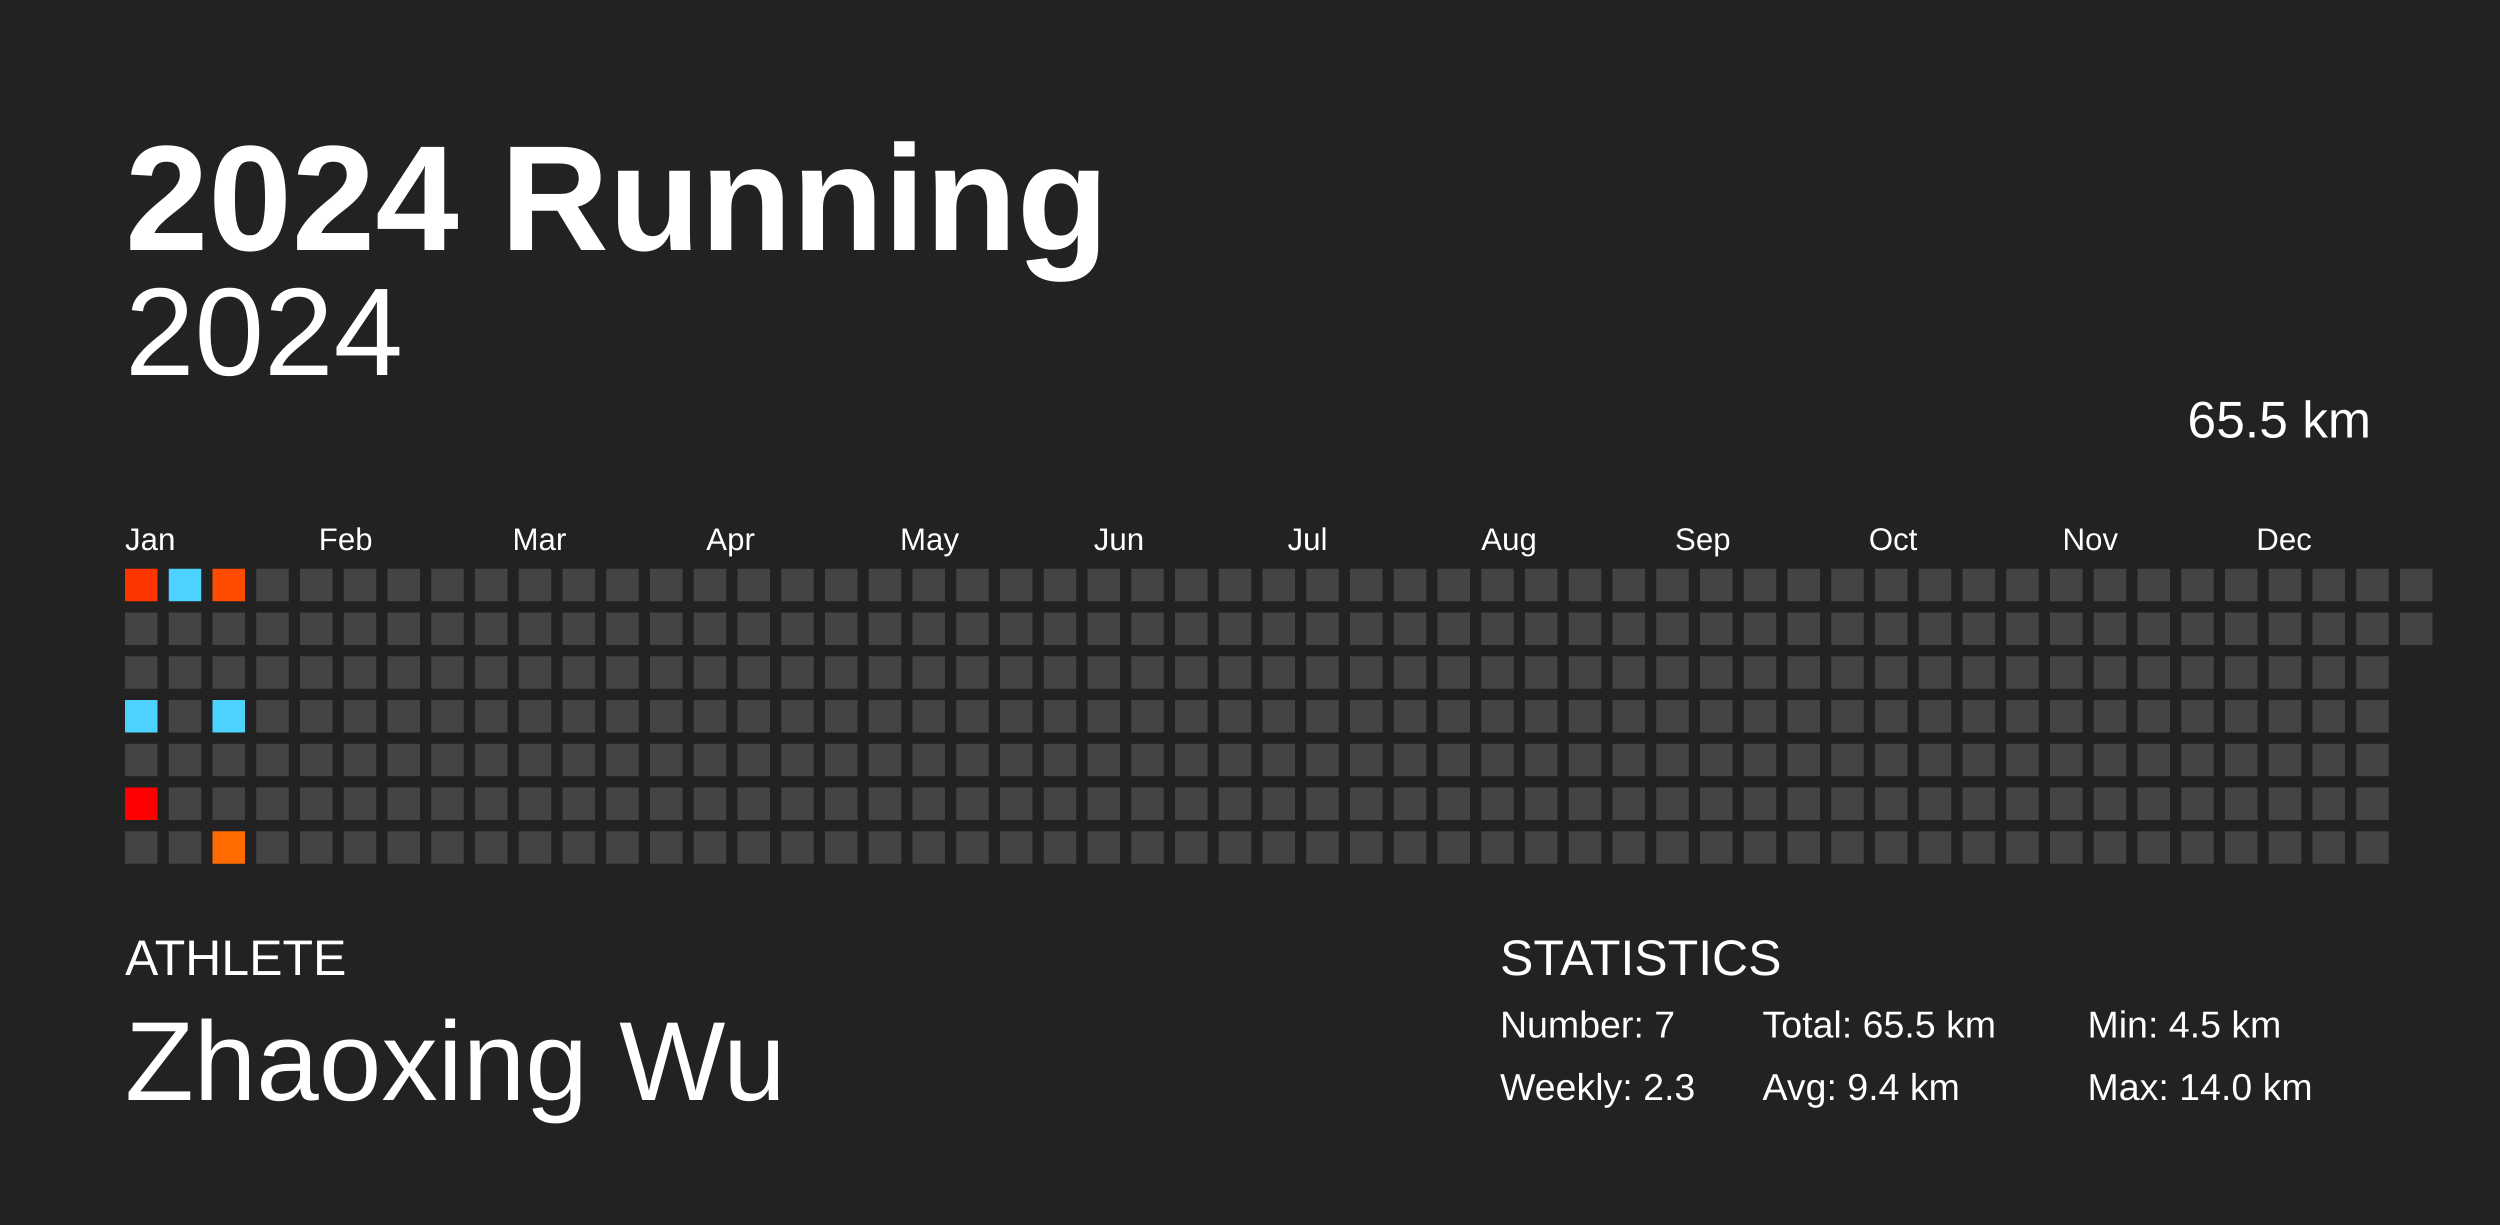
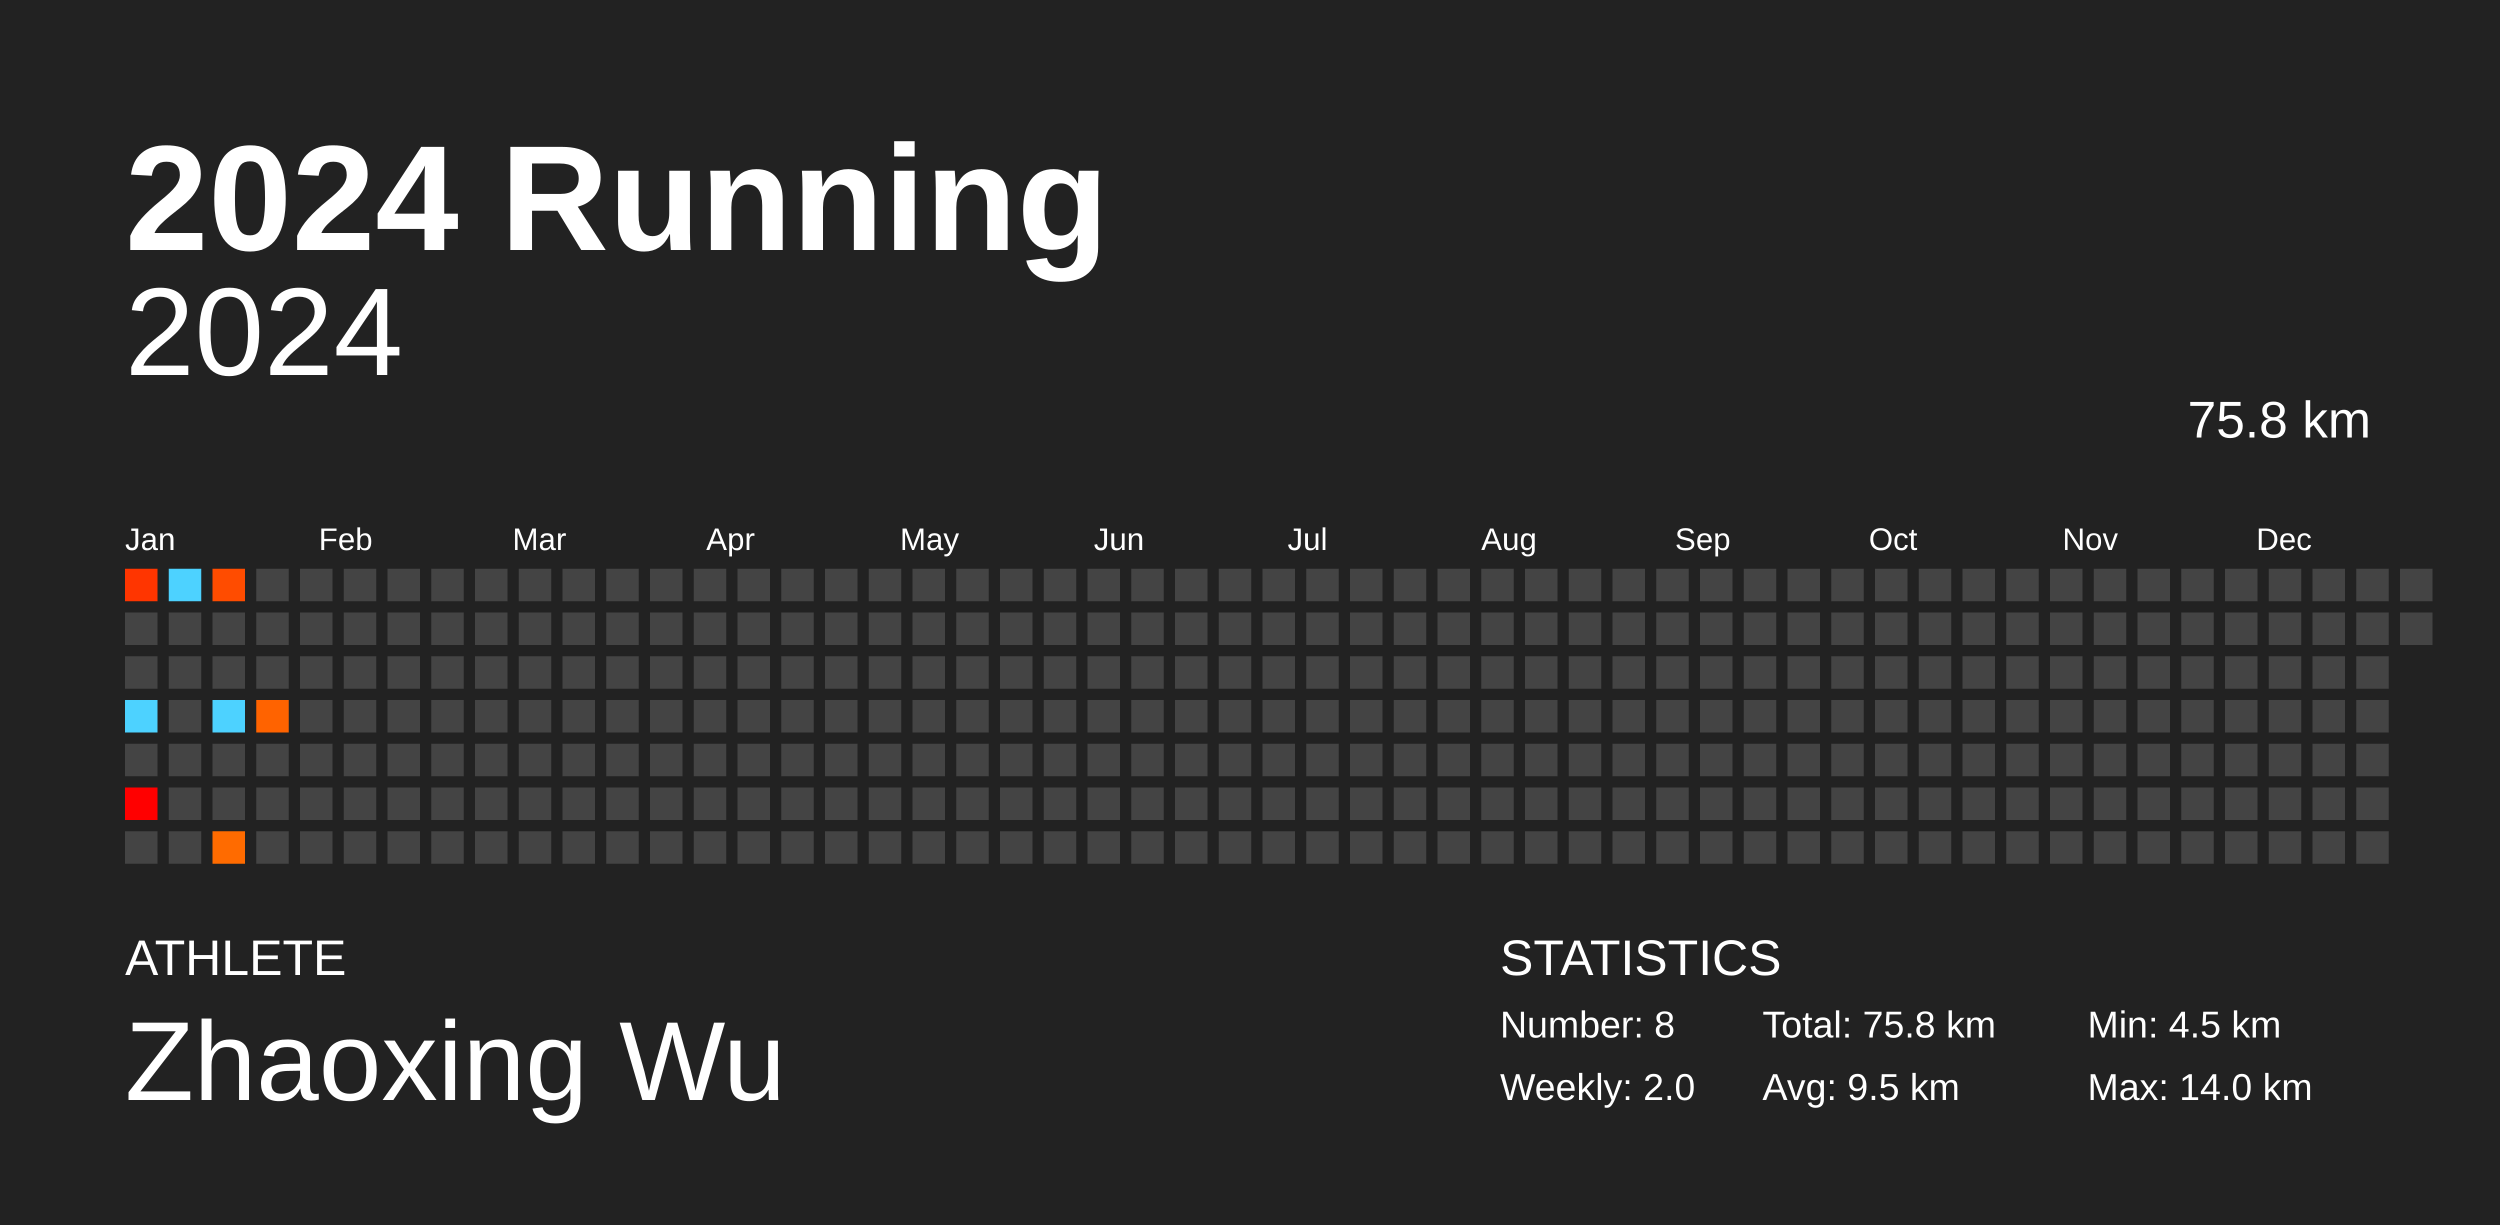
<svg xmlns="http://www.w3.org/2000/svg" baseProfile="full" height="98mm" version="1.1" viewBox="0,0,200,98" width="200mm">
  <defs />
  <rect fill="#222222" height="98" width="200" x="0" y="0" />
  <text fill="#FFFFFF" style="font-size:12px; font-family:Arial; font-weight:bold;" x="10" y="20">2024 Running</text>
  <text fill="#FFFFFF" style="font-size:4px; font-family:Arial" x="10" y="78">ATHLETE</text>
  <text fill="#FFFFFF" style="font-size:9px; font-family:Arial" x="10" y="88">Zhaoxing Wu</text>
  <text fill="#FFFFFF" style="font-size:4px; font-family:Arial" x="120" y="78">STATISTICS</text>
-   <text fill="#FFFFFF" style="font-size:3px; font-family:Arial" x="120" y="83">Number: 7</text>
-   <text fill="#FFFFFF" style="font-size:3px; font-family:Arial" x="120" y="88">Weekly: 2.3</text>
-   <text fill="#FFFFFF" style="font-size:3px; font-family:Arial" x="141" y="83">Total: 65.5 km</text>
-   <text fill="#FFFFFF" style="font-size:3px; font-family:Arial" x="141" y="88">Avg: 9.4 km</text>
+   <text fill="#FFFFFF" style="font-size:3px; font-family:Arial" x="120" y="83">Number: 8</text>
+   <text fill="#FFFFFF" style="font-size:3px; font-family:Arial" x="120" y="88">Weekly: 2.0</text>
+   <text fill="#FFFFFF" style="font-size:3px; font-family:Arial" x="141" y="83">Total: 75.8 km</text>
+   <text fill="#FFFFFF" style="font-size:3px; font-family:Arial" x="141" y="88">Avg: 9.5 km</text>
  <text fill="#FFFFFF" style="font-size:3px; font-family:Arial" x="167" y="83">Min: 4.5 km</text>
  <text fill="#FFFFFF" style="font-size:3px; font-family:Arial" x="167" y="88">Max: 14.0 km</text>
  <text alignment-baseline="hanging" fill="#FFFFFF" style="font-size:10.0px; font-family:Arial;" x="10" y="30">2024</text>
-   <text alignment-baseline="hanging" fill="#FFFFFF" style="font-size:4.125px; font-family:Arial;" x="175" y="35">65.5 km</text>
+   <text alignment-baseline="hanging" fill="#FFFFFF" style="font-size:4.125px; font-family:Arial;" x="175" y="35">75.8 km</text>
  <text fill="#FFFFFF" style="font-size:2.5px; font-family:Arial" x="10.0" y="44">Jan</text>
  <text fill="#FFFFFF" style="font-size:2.5px; font-family:Arial" x="25.5" y="44">Feb</text>
  <text fill="#FFFFFF" style="font-size:2.5px; font-family:Arial" x="41.0" y="44">Mar</text>
  <text fill="#FFFFFF" style="font-size:2.5px; font-family:Arial" x="56.5" y="44">Apr</text>
  <text fill="#FFFFFF" style="font-size:2.5px; font-family:Arial" x="72.0" y="44">May</text>
  <text fill="#FFFFFF" style="font-size:2.5px; font-family:Arial" x="87.5" y="44">Jun</text>
  <text fill="#FFFFFF" style="font-size:2.5px; font-family:Arial" x="103.0" y="44">Jul</text>
  <text fill="#FFFFFF" style="font-size:2.5px; font-family:Arial" x="118.5" y="44">Aug</text>
  <text fill="#FFFFFF" style="font-size:2.5px; font-family:Arial" x="134.0" y="44">Sep</text>
  <text fill="#FFFFFF" style="font-size:2.5px; font-family:Arial" x="149.5" y="44">Oct</text>
  <text fill="#FFFFFF" style="font-size:2.5px; font-family:Arial" x="165.0" y="44">Nov</text>
  <text fill="#FFFFFF" style="font-size:2.5px; font-family:Arial" x="180.5" y="44">Dec</text>
  <rect fill="#ff3500" height="2.6" width="2.6" x="10.0" y="45.5" />
  <rect fill="#444444" height="2.6" width="2.6" x="10.0" y="49.0" />
  <rect fill="#444444" height="2.6" width="2.6" x="10.0" y="52.5" />
  <rect fill="#4dd2ff" height="2.6" width="2.6" x="10.0" y="56.0" />
  <rect fill="#444444" height="2.6" width="2.6" x="10.0" y="59.5" />
  <rect fill="#ff0000" height="2.6" width="2.6" x="10.0" y="63.0" />
  <rect fill="#444444" height="2.6" width="2.6" x="10.0" y="66.5" />
  <rect fill="#4dd2ff" height="2.6" width="2.6" x="13.5" y="45.5" />
  <rect fill="#444444" height="2.6" width="2.6" x="13.5" y="49.0" />
  <rect fill="#444444" height="2.6" width="2.6" x="13.5" y="52.5" />
  <rect fill="#444444" height="2.6" width="2.6" x="13.5" y="56.0" />
  <rect fill="#444444" height="2.6" width="2.6" x="13.5" y="59.5" />
  <rect fill="#444444" height="2.6" width="2.6" x="13.5" y="63.0" />
  <rect fill="#444444" height="2.6" width="2.6" x="13.5" y="66.5" />
  <rect fill="#ff4c00" height="2.6" width="2.6" x="17.0" y="45.5" />
  <rect fill="#444444" height="2.6" width="2.6" x="17.0" y="49.0" />
  <rect fill="#444444" height="2.6" width="2.6" x="17.0" y="52.5" />
  <rect fill="#4dd2ff" height="2.6" width="2.6" x="17.0" y="56.0" />
  <rect fill="#444444" height="2.6" width="2.6" x="17.0" y="59.5" />
  <rect fill="#444444" height="2.6" width="2.6" x="17.0" y="63.0" />
  <rect fill="#ff6b00" height="2.6" width="2.6" x="17.0" y="66.5" />
  <rect fill="#444444" height="2.6" width="2.6" x="20.5" y="45.5" />
  <rect fill="#444444" height="2.6" width="2.6" x="20.5" y="49.0" />
  <rect fill="#444444" height="2.6" width="2.6" x="20.5" y="52.5" />
-   <rect fill="#444444" height="2.6" width="2.6" x="20.5" y="56.0" />
+   <rect fill="#ff6300" height="2.6" width="2.6" x="20.5" y="56.0" />
  <rect fill="#444444" height="2.6" width="2.6" x="20.5" y="59.5" />
  <rect fill="#444444" height="2.6" width="2.6" x="20.5" y="63.0" />
  <rect fill="#444444" height="2.6" width="2.6" x="20.5" y="66.5" />
  <rect fill="#444444" height="2.6" width="2.6" x="24.0" y="45.5" />
  <rect fill="#444444" height="2.6" width="2.6" x="24.0" y="49.0" />
  <rect fill="#444444" height="2.6" width="2.6" x="24.0" y="52.5" />
  <rect fill="#444444" height="2.6" width="2.6" x="24.0" y="56.0" />
  <rect fill="#444444" height="2.6" width="2.6" x="24.0" y="59.5" />
  <rect fill="#444444" height="2.6" width="2.6" x="24.0" y="63.0" />
  <rect fill="#444444" height="2.6" width="2.6" x="24.0" y="66.5" />
  <rect fill="#444444" height="2.6" width="2.6" x="27.5" y="45.5" />
  <rect fill="#444444" height="2.6" width="2.6" x="27.5" y="49.0" />
  <rect fill="#444444" height="2.6" width="2.6" x="27.5" y="52.5" />
  <rect fill="#444444" height="2.6" width="2.6" x="27.5" y="56.0" />
  <rect fill="#444444" height="2.6" width="2.6" x="27.5" y="59.5" />
  <rect fill="#444444" height="2.6" width="2.6" x="27.5" y="63.0" />
  <rect fill="#444444" height="2.6" width="2.6" x="27.5" y="66.5" />
  <rect fill="#444444" height="2.6" width="2.6" x="31.0" y="45.5" />
  <rect fill="#444444" height="2.6" width="2.6" x="31.0" y="49.0" />
  <rect fill="#444444" height="2.6" width="2.6" x="31.0" y="52.5" />
  <rect fill="#444444" height="2.6" width="2.6" x="31.0" y="56.0" />
  <rect fill="#444444" height="2.6" width="2.6" x="31.0" y="59.5" />
  <rect fill="#444444" height="2.6" width="2.6" x="31.0" y="63.0" />
  <rect fill="#444444" height="2.6" width="2.6" x="31.0" y="66.5" />
  <rect fill="#444444" height="2.6" width="2.6" x="34.5" y="45.5" />
  <rect fill="#444444" height="2.6" width="2.6" x="34.5" y="49.0" />
  <rect fill="#444444" height="2.6" width="2.6" x="34.5" y="52.5" />
  <rect fill="#444444" height="2.6" width="2.6" x="34.5" y="56.0" />
  <rect fill="#444444" height="2.6" width="2.6" x="34.5" y="59.5" />
  <rect fill="#444444" height="2.6" width="2.6" x="34.5" y="63.0" />
  <rect fill="#444444" height="2.6" width="2.6" x="34.5" y="66.5" />
  <rect fill="#444444" height="2.6" width="2.6" x="38.0" y="45.5" />
  <rect fill="#444444" height="2.6" width="2.6" x="38.0" y="49.0" />
  <rect fill="#444444" height="2.6" width="2.6" x="38.0" y="52.5" />
  <rect fill="#444444" height="2.6" width="2.6" x="38.0" y="56.0" />
  <rect fill="#444444" height="2.6" width="2.6" x="38.0" y="59.5" />
  <rect fill="#444444" height="2.6" width="2.6" x="38.0" y="63.0" />
  <rect fill="#444444" height="2.6" width="2.6" x="38.0" y="66.5" />
  <rect fill="#444444" height="2.6" width="2.6" x="41.5" y="45.5" />
  <rect fill="#444444" height="2.6" width="2.6" x="41.5" y="49.0" />
  <rect fill="#444444" height="2.6" width="2.6" x="41.5" y="52.5" />
  <rect fill="#444444" height="2.6" width="2.6" x="41.5" y="56.0" />
  <rect fill="#444444" height="2.6" width="2.6" x="41.5" y="59.5" />
  <rect fill="#444444" height="2.6" width="2.6" x="41.5" y="63.0" />
  <rect fill="#444444" height="2.6" width="2.6" x="41.5" y="66.5" />
  <rect fill="#444444" height="2.6" width="2.6" x="45.0" y="45.5" />
  <rect fill="#444444" height="2.6" width="2.6" x="45.0" y="49.0" />
  <rect fill="#444444" height="2.6" width="2.6" x="45.0" y="52.5" />
  <rect fill="#444444" height="2.6" width="2.6" x="45.0" y="56.0" />
  <rect fill="#444444" height="2.6" width="2.6" x="45.0" y="59.5" />
  <rect fill="#444444" height="2.6" width="2.6" x="45.0" y="63.0" />
  <rect fill="#444444" height="2.6" width="2.6" x="45.0" y="66.5" />
  <rect fill="#444444" height="2.6" width="2.6" x="48.5" y="45.5" />
  <rect fill="#444444" height="2.6" width="2.6" x="48.5" y="49.0" />
  <rect fill="#444444" height="2.6" width="2.6" x="48.5" y="52.5" />
  <rect fill="#444444" height="2.6" width="2.6" x="48.5" y="56.0" />
  <rect fill="#444444" height="2.6" width="2.6" x="48.5" y="59.5" />
  <rect fill="#444444" height="2.6" width="2.6" x="48.5" y="63.0" />
  <rect fill="#444444" height="2.6" width="2.6" x="48.5" y="66.5" />
  <rect fill="#444444" height="2.6" width="2.6" x="52.0" y="45.5" />
  <rect fill="#444444" height="2.6" width="2.6" x="52.0" y="49.0" />
  <rect fill="#444444" height="2.6" width="2.6" x="52.0" y="52.5" />
  <rect fill="#444444" height="2.6" width="2.6" x="52.0" y="56.0" />
  <rect fill="#444444" height="2.6" width="2.6" x="52.0" y="59.5" />
  <rect fill="#444444" height="2.6" width="2.6" x="52.0" y="63.0" />
  <rect fill="#444444" height="2.6" width="2.6" x="52.0" y="66.5" />
  <rect fill="#444444" height="2.6" width="2.6" x="55.5" y="45.5" />
  <rect fill="#444444" height="2.6" width="2.6" x="55.5" y="49.0" />
  <rect fill="#444444" height="2.6" width="2.6" x="55.5" y="52.5" />
  <rect fill="#444444" height="2.6" width="2.6" x="55.5" y="56.0" />
  <rect fill="#444444" height="2.6" width="2.6" x="55.5" y="59.5" />
  <rect fill="#444444" height="2.6" width="2.6" x="55.5" y="63.0" />
  <rect fill="#444444" height="2.6" width="2.6" x="55.5" y="66.5" />
  <rect fill="#444444" height="2.6" width="2.6" x="59.0" y="45.5" />
  <rect fill="#444444" height="2.6" width="2.6" x="59.0" y="49.0" />
  <rect fill="#444444" height="2.6" width="2.6" x="59.0" y="52.5" />
  <rect fill="#444444" height="2.6" width="2.6" x="59.0" y="56.0" />
  <rect fill="#444444" height="2.6" width="2.6" x="59.0" y="59.5" />
  <rect fill="#444444" height="2.6" width="2.6" x="59.0" y="63.0" />
  <rect fill="#444444" height="2.6" width="2.6" x="59.0" y="66.5" />
  <rect fill="#444444" height="2.6" width="2.6" x="62.5" y="45.5" />
  <rect fill="#444444" height="2.6" width="2.6" x="62.5" y="49.0" />
  <rect fill="#444444" height="2.6" width="2.6" x="62.5" y="52.5" />
  <rect fill="#444444" height="2.6" width="2.6" x="62.5" y="56.0" />
  <rect fill="#444444" height="2.6" width="2.6" x="62.5" y="59.5" />
  <rect fill="#444444" height="2.6" width="2.6" x="62.5" y="63.0" />
  <rect fill="#444444" height="2.6" width="2.6" x="62.5" y="66.5" />
  <rect fill="#444444" height="2.6" width="2.6" x="66.0" y="45.5" />
  <rect fill="#444444" height="2.6" width="2.6" x="66.0" y="49.0" />
  <rect fill="#444444" height="2.6" width="2.6" x="66.0" y="52.5" />
  <rect fill="#444444" height="2.6" width="2.6" x="66.0" y="56.0" />
  <rect fill="#444444" height="2.6" width="2.6" x="66.0" y="59.5" />
  <rect fill="#444444" height="2.6" width="2.6" x="66.0" y="63.0" />
  <rect fill="#444444" height="2.6" width="2.6" x="66.0" y="66.5" />
  <rect fill="#444444" height="2.6" width="2.6" x="69.5" y="45.5" />
  <rect fill="#444444" height="2.6" width="2.6" x="69.5" y="49.0" />
  <rect fill="#444444" height="2.6" width="2.6" x="69.5" y="52.5" />
  <rect fill="#444444" height="2.6" width="2.6" x="69.5" y="56.0" />
  <rect fill="#444444" height="2.6" width="2.6" x="69.5" y="59.5" />
  <rect fill="#444444" height="2.6" width="2.6" x="69.5" y="63.0" />
  <rect fill="#444444" height="2.6" width="2.6" x="69.5" y="66.5" />
  <rect fill="#444444" height="2.6" width="2.6" x="73.0" y="45.5" />
  <rect fill="#444444" height="2.6" width="2.6" x="73.0" y="49.0" />
  <rect fill="#444444" height="2.6" width="2.6" x="73.0" y="52.5" />
  <rect fill="#444444" height="2.6" width="2.6" x="73.0" y="56.0" />
  <rect fill="#444444" height="2.6" width="2.6" x="73.0" y="59.5" />
  <rect fill="#444444" height="2.6" width="2.6" x="73.0" y="63.0" />
  <rect fill="#444444" height="2.6" width="2.6" x="73.0" y="66.5" />
  <rect fill="#444444" height="2.6" width="2.6" x="76.5" y="45.5" />
  <rect fill="#444444" height="2.6" width="2.6" x="76.5" y="49.0" />
  <rect fill="#444444" height="2.6" width="2.6" x="76.5" y="52.5" />
  <rect fill="#444444" height="2.6" width="2.6" x="76.5" y="56.0" />
  <rect fill="#444444" height="2.6" width="2.6" x="76.5" y="59.5" />
  <rect fill="#444444" height="2.6" width="2.6" x="76.5" y="63.0" />
  <rect fill="#444444" height="2.6" width="2.6" x="76.5" y="66.5" />
  <rect fill="#444444" height="2.6" width="2.6" x="80.0" y="45.5" />
  <rect fill="#444444" height="2.6" width="2.6" x="80.0" y="49.0" />
  <rect fill="#444444" height="2.6" width="2.6" x="80.0" y="52.5" />
  <rect fill="#444444" height="2.6" width="2.6" x="80.0" y="56.0" />
  <rect fill="#444444" height="2.6" width="2.6" x="80.0" y="59.5" />
  <rect fill="#444444" height="2.6" width="2.6" x="80.0" y="63.0" />
  <rect fill="#444444" height="2.6" width="2.6" x="80.0" y="66.5" />
  <rect fill="#444444" height="2.6" width="2.6" x="83.5" y="45.5" />
  <rect fill="#444444" height="2.6" width="2.6" x="83.5" y="49.0" />
  <rect fill="#444444" height="2.6" width="2.6" x="83.5" y="52.5" />
  <rect fill="#444444" height="2.6" width="2.6" x="83.5" y="56.0" />
  <rect fill="#444444" height="2.6" width="2.6" x="83.5" y="59.5" />
  <rect fill="#444444" height="2.6" width="2.6" x="83.5" y="63.0" />
  <rect fill="#444444" height="2.6" width="2.6" x="83.5" y="66.5" />
  <rect fill="#444444" height="2.6" width="2.6" x="87.0" y="45.5" />
  <rect fill="#444444" height="2.6" width="2.6" x="87.0" y="49.0" />
  <rect fill="#444444" height="2.6" width="2.6" x="87.0" y="52.5" />
  <rect fill="#444444" height="2.6" width="2.6" x="87.0" y="56.0" />
  <rect fill="#444444" height="2.6" width="2.6" x="87.0" y="59.5" />
  <rect fill="#444444" height="2.6" width="2.6" x="87.0" y="63.0" />
  <rect fill="#444444" height="2.6" width="2.6" x="87.0" y="66.5" />
  <rect fill="#444444" height="2.6" width="2.6" x="90.5" y="45.5" />
  <rect fill="#444444" height="2.6" width="2.6" x="90.5" y="49.0" />
  <rect fill="#444444" height="2.6" width="2.6" x="90.5" y="52.5" />
  <rect fill="#444444" height="2.6" width="2.6" x="90.5" y="56.0" />
  <rect fill="#444444" height="2.6" width="2.6" x="90.5" y="59.5" />
  <rect fill="#444444" height="2.6" width="2.6" x="90.5" y="63.0" />
  <rect fill="#444444" height="2.6" width="2.6" x="90.5" y="66.5" />
  <rect fill="#444444" height="2.6" width="2.6" x="94.0" y="45.5" />
  <rect fill="#444444" height="2.6" width="2.6" x="94.0" y="49.0" />
  <rect fill="#444444" height="2.6" width="2.6" x="94.0" y="52.5" />
  <rect fill="#444444" height="2.6" width="2.6" x="94.0" y="56.0" />
  <rect fill="#444444" height="2.6" width="2.6" x="94.0" y="59.5" />
  <rect fill="#444444" height="2.6" width="2.6" x="94.0" y="63.0" />
  <rect fill="#444444" height="2.6" width="2.6" x="94.0" y="66.5" />
  <rect fill="#444444" height="2.6" width="2.6" x="97.5" y="45.5" />
  <rect fill="#444444" height="2.6" width="2.6" x="97.5" y="49.0" />
  <rect fill="#444444" height="2.6" width="2.6" x="97.5" y="52.5" />
  <rect fill="#444444" height="2.6" width="2.6" x="97.5" y="56.0" />
  <rect fill="#444444" height="2.6" width="2.6" x="97.5" y="59.5" />
  <rect fill="#444444" height="2.6" width="2.6" x="97.5" y="63.0" />
  <rect fill="#444444" height="2.6" width="2.6" x="97.5" y="66.5" />
  <rect fill="#444444" height="2.6" width="2.6" x="101.0" y="45.5" />
  <rect fill="#444444" height="2.6" width="2.6" x="101.0" y="49.0" />
  <rect fill="#444444" height="2.6" width="2.6" x="101.0" y="52.5" />
  <rect fill="#444444" height="2.6" width="2.6" x="101.0" y="56.0" />
  <rect fill="#444444" height="2.6" width="2.6" x="101.0" y="59.5" />
  <rect fill="#444444" height="2.6" width="2.6" x="101.0" y="63.0" />
  <rect fill="#444444" height="2.6" width="2.6" x="101.0" y="66.5" />
  <rect fill="#444444" height="2.6" width="2.6" x="104.5" y="45.5" />
  <rect fill="#444444" height="2.6" width="2.6" x="104.5" y="49.0" />
  <rect fill="#444444" height="2.6" width="2.6" x="104.5" y="52.5" />
  <rect fill="#444444" height="2.6" width="2.6" x="104.5" y="56.0" />
  <rect fill="#444444" height="2.6" width="2.6" x="104.5" y="59.5" />
  <rect fill="#444444" height="2.6" width="2.6" x="104.5" y="63.0" />
  <rect fill="#444444" height="2.6" width="2.6" x="104.5" y="66.5" />
  <rect fill="#444444" height="2.6" width="2.6" x="108.0" y="45.5" />
  <rect fill="#444444" height="2.6" width="2.6" x="108.0" y="49.0" />
  <rect fill="#444444" height="2.6" width="2.6" x="108.0" y="52.5" />
  <rect fill="#444444" height="2.6" width="2.6" x="108.0" y="56.0" />
  <rect fill="#444444" height="2.6" width="2.6" x="108.0" y="59.5" />
  <rect fill="#444444" height="2.6" width="2.6" x="108.0" y="63.0" />
  <rect fill="#444444" height="2.6" width="2.6" x="108.0" y="66.5" />
  <rect fill="#444444" height="2.6" width="2.6" x="111.5" y="45.5" />
  <rect fill="#444444" height="2.6" width="2.6" x="111.5" y="49.0" />
  <rect fill="#444444" height="2.6" width="2.6" x="111.5" y="52.5" />
  <rect fill="#444444" height="2.6" width="2.6" x="111.5" y="56.0" />
  <rect fill="#444444" height="2.6" width="2.6" x="111.5" y="59.5" />
  <rect fill="#444444" height="2.6" width="2.6" x="111.5" y="63.0" />
  <rect fill="#444444" height="2.6" width="2.6" x="111.5" y="66.5" />
  <rect fill="#444444" height="2.6" width="2.6" x="115.0" y="45.5" />
  <rect fill="#444444" height="2.6" width="2.6" x="115.0" y="49.0" />
  <rect fill="#444444" height="2.6" width="2.6" x="115.0" y="52.5" />
  <rect fill="#444444" height="2.6" width="2.6" x="115.0" y="56.0" />
  <rect fill="#444444" height="2.6" width="2.6" x="115.0" y="59.5" />
  <rect fill="#444444" height="2.6" width="2.6" x="115.0" y="63.0" />
  <rect fill="#444444" height="2.6" width="2.6" x="115.0" y="66.5" />
  <rect fill="#444444" height="2.6" width="2.6" x="118.5" y="45.5" />
  <rect fill="#444444" height="2.6" width="2.6" x="118.5" y="49.0" />
  <rect fill="#444444" height="2.6" width="2.6" x="118.5" y="52.5" />
  <rect fill="#444444" height="2.6" width="2.6" x="118.5" y="56.0" />
  <rect fill="#444444" height="2.6" width="2.6" x="118.5" y="59.5" />
  <rect fill="#444444" height="2.6" width="2.6" x="118.5" y="63.0" />
  <rect fill="#444444" height="2.6" width="2.6" x="118.5" y="66.5" />
  <rect fill="#444444" height="2.6" width="2.6" x="122.0" y="45.5" />
  <rect fill="#444444" height="2.6" width="2.6" x="122.0" y="49.0" />
  <rect fill="#444444" height="2.6" width="2.6" x="122.0" y="52.5" />
  <rect fill="#444444" height="2.6" width="2.6" x="122.0" y="56.0" />
  <rect fill="#444444" height="2.6" width="2.6" x="122.0" y="59.5" />
  <rect fill="#444444" height="2.6" width="2.6" x="122.0" y="63.0" />
  <rect fill="#444444" height="2.6" width="2.6" x="122.0" y="66.5" />
  <rect fill="#444444" height="2.6" width="2.6" x="125.5" y="45.5" />
  <rect fill="#444444" height="2.6" width="2.6" x="125.5" y="49.0" />
  <rect fill="#444444" height="2.6" width="2.6" x="125.5" y="52.5" />
  <rect fill="#444444" height="2.6" width="2.6" x="125.5" y="56.0" />
  <rect fill="#444444" height="2.6" width="2.6" x="125.5" y="59.5" />
  <rect fill="#444444" height="2.6" width="2.6" x="125.5" y="63.0" />
  <rect fill="#444444" height="2.6" width="2.6" x="125.5" y="66.5" />
  <rect fill="#444444" height="2.6" width="2.6" x="129.0" y="45.5" />
  <rect fill="#444444" height="2.6" width="2.6" x="129.0" y="49.0" />
  <rect fill="#444444" height="2.6" width="2.6" x="129.0" y="52.5" />
  <rect fill="#444444" height="2.6" width="2.6" x="129.0" y="56.0" />
  <rect fill="#444444" height="2.6" width="2.6" x="129.0" y="59.5" />
  <rect fill="#444444" height="2.6" width="2.6" x="129.0" y="63.0" />
  <rect fill="#444444" height="2.6" width="2.6" x="129.0" y="66.5" />
  <rect fill="#444444" height="2.6" width="2.6" x="132.5" y="45.5" />
  <rect fill="#444444" height="2.6" width="2.6" x="132.5" y="49.0" />
  <rect fill="#444444" height="2.6" width="2.6" x="132.5" y="52.5" />
  <rect fill="#444444" height="2.6" width="2.6" x="132.5" y="56.0" />
  <rect fill="#444444" height="2.6" width="2.6" x="132.5" y="59.5" />
  <rect fill="#444444" height="2.6" width="2.6" x="132.5" y="63.0" />
  <rect fill="#444444" height="2.6" width="2.6" x="132.5" y="66.5" />
  <rect fill="#444444" height="2.6" width="2.6" x="136.0" y="45.5" />
  <rect fill="#444444" height="2.6" width="2.6" x="136.0" y="49.0" />
  <rect fill="#444444" height="2.6" width="2.6" x="136.0" y="52.5" />
  <rect fill="#444444" height="2.6" width="2.6" x="136.0" y="56.0" />
  <rect fill="#444444" height="2.6" width="2.6" x="136.0" y="59.5" />
  <rect fill="#444444" height="2.6" width="2.6" x="136.0" y="63.0" />
  <rect fill="#444444" height="2.6" width="2.6" x="136.0" y="66.5" />
  <rect fill="#444444" height="2.6" width="2.6" x="139.5" y="45.5" />
  <rect fill="#444444" height="2.6" width="2.6" x="139.5" y="49.0" />
  <rect fill="#444444" height="2.6" width="2.6" x="139.5" y="52.5" />
  <rect fill="#444444" height="2.6" width="2.6" x="139.5" y="56.0" />
  <rect fill="#444444" height="2.6" width="2.6" x="139.5" y="59.5" />
  <rect fill="#444444" height="2.6" width="2.6" x="139.5" y="63.0" />
  <rect fill="#444444" height="2.6" width="2.6" x="139.5" y="66.5" />
  <rect fill="#444444" height="2.6" width="2.6" x="143.0" y="45.5" />
  <rect fill="#444444" height="2.6" width="2.6" x="143.0" y="49.0" />
  <rect fill="#444444" height="2.6" width="2.6" x="143.0" y="52.5" />
  <rect fill="#444444" height="2.6" width="2.6" x="143.0" y="56.0" />
  <rect fill="#444444" height="2.6" width="2.6" x="143.0" y="59.5" />
  <rect fill="#444444" height="2.6" width="2.6" x="143.0" y="63.0" />
  <rect fill="#444444" height="2.6" width="2.6" x="143.0" y="66.5" />
  <rect fill="#444444" height="2.6" width="2.6" x="146.5" y="45.5" />
  <rect fill="#444444" height="2.6" width="2.6" x="146.5" y="49.0" />
  <rect fill="#444444" height="2.6" width="2.6" x="146.5" y="52.5" />
  <rect fill="#444444" height="2.6" width="2.6" x="146.5" y="56.0" />
  <rect fill="#444444" height="2.6" width="2.6" x="146.5" y="59.5" />
  <rect fill="#444444" height="2.6" width="2.6" x="146.5" y="63.0" />
  <rect fill="#444444" height="2.6" width="2.6" x="146.5" y="66.5" />
  <rect fill="#444444" height="2.6" width="2.6" x="150.0" y="45.5" />
  <rect fill="#444444" height="2.6" width="2.6" x="150.0" y="49.0" />
  <rect fill="#444444" height="2.6" width="2.6" x="150.0" y="52.5" />
  <rect fill="#444444" height="2.6" width="2.6" x="150.0" y="56.0" />
  <rect fill="#444444" height="2.6" width="2.6" x="150.0" y="59.5" />
  <rect fill="#444444" height="2.6" width="2.6" x="150.0" y="63.0" />
  <rect fill="#444444" height="2.6" width="2.6" x="150.0" y="66.5" />
  <rect fill="#444444" height="2.6" width="2.6" x="153.5" y="45.5" />
  <rect fill="#444444" height="2.6" width="2.6" x="153.5" y="49.0" />
  <rect fill="#444444" height="2.6" width="2.6" x="153.5" y="52.5" />
  <rect fill="#444444" height="2.6" width="2.6" x="153.5" y="56.0" />
  <rect fill="#444444" height="2.6" width="2.6" x="153.5" y="59.5" />
  <rect fill="#444444" height="2.6" width="2.6" x="153.5" y="63.0" />
  <rect fill="#444444" height="2.6" width="2.6" x="153.5" y="66.5" />
  <rect fill="#444444" height="2.6" width="2.6" x="157.0" y="45.5" />
  <rect fill="#444444" height="2.6" width="2.6" x="157.0" y="49.0" />
  <rect fill="#444444" height="2.6" width="2.6" x="157.0" y="52.5" />
  <rect fill="#444444" height="2.6" width="2.6" x="157.0" y="56.0" />
  <rect fill="#444444" height="2.6" width="2.6" x="157.0" y="59.5" />
  <rect fill="#444444" height="2.6" width="2.6" x="157.0" y="63.0" />
  <rect fill="#444444" height="2.6" width="2.6" x="157.0" y="66.5" />
  <rect fill="#444444" height="2.6" width="2.6" x="160.5" y="45.5" />
  <rect fill="#444444" height="2.6" width="2.6" x="160.5" y="49.0" />
  <rect fill="#444444" height="2.6" width="2.6" x="160.5" y="52.5" />
  <rect fill="#444444" height="2.6" width="2.6" x="160.5" y="56.0" />
  <rect fill="#444444" height="2.6" width="2.6" x="160.5" y="59.5" />
  <rect fill="#444444" height="2.6" width="2.6" x="160.5" y="63.0" />
  <rect fill="#444444" height="2.6" width="2.6" x="160.5" y="66.5" />
  <rect fill="#444444" height="2.6" width="2.6" x="164.0" y="45.5" />
  <rect fill="#444444" height="2.6" width="2.6" x="164.0" y="49.0" />
  <rect fill="#444444" height="2.6" width="2.6" x="164.0" y="52.5" />
  <rect fill="#444444" height="2.6" width="2.6" x="164.0" y="56.0" />
  <rect fill="#444444" height="2.6" width="2.6" x="164.0" y="59.5" />
  <rect fill="#444444" height="2.6" width="2.6" x="164.0" y="63.0" />
  <rect fill="#444444" height="2.6" width="2.6" x="164.0" y="66.5" />
  <rect fill="#444444" height="2.6" width="2.6" x="167.5" y="45.5" />
  <rect fill="#444444" height="2.6" width="2.6" x="167.5" y="49.0" />
  <rect fill="#444444" height="2.6" width="2.6" x="167.5" y="52.5" />
  <rect fill="#444444" height="2.6" width="2.6" x="167.5" y="56.0" />
  <rect fill="#444444" height="2.6" width="2.6" x="167.5" y="59.5" />
  <rect fill="#444444" height="2.6" width="2.6" x="167.5" y="63.0" />
  <rect fill="#444444" height="2.6" width="2.6" x="167.5" y="66.5" />
  <rect fill="#444444" height="2.6" width="2.6" x="171.0" y="45.5" />
  <rect fill="#444444" height="2.6" width="2.6" x="171.0" y="49.0" />
  <rect fill="#444444" height="2.6" width="2.6" x="171.0" y="52.5" />
  <rect fill="#444444" height="2.6" width="2.6" x="171.0" y="56.0" />
  <rect fill="#444444" height="2.6" width="2.6" x="171.0" y="59.5" />
  <rect fill="#444444" height="2.6" width="2.6" x="171.0" y="63.0" />
  <rect fill="#444444" height="2.6" width="2.6" x="171.0" y="66.5" />
  <rect fill="#444444" height="2.6" width="2.6" x="174.5" y="45.5" />
  <rect fill="#444444" height="2.6" width="2.6" x="174.5" y="49.0" />
  <rect fill="#444444" height="2.6" width="2.6" x="174.5" y="52.5" />
  <rect fill="#444444" height="2.6" width="2.6" x="174.5" y="56.0" />
  <rect fill="#444444" height="2.6" width="2.6" x="174.5" y="59.5" />
  <rect fill="#444444" height="2.6" width="2.6" x="174.5" y="63.0" />
  <rect fill="#444444" height="2.6" width="2.6" x="174.5" y="66.5" />
  <rect fill="#444444" height="2.6" width="2.6" x="178.0" y="45.5" />
  <rect fill="#444444" height="2.6" width="2.6" x="178.0" y="49.0" />
  <rect fill="#444444" height="2.6" width="2.6" x="178.0" y="52.5" />
  <rect fill="#444444" height="2.6" width="2.6" x="178.0" y="56.0" />
  <rect fill="#444444" height="2.6" width="2.6" x="178.0" y="59.5" />
  <rect fill="#444444" height="2.6" width="2.6" x="178.0" y="63.0" />
  <rect fill="#444444" height="2.6" width="2.6" x="178.0" y="66.5" />
  <rect fill="#444444" height="2.6" width="2.6" x="181.5" y="45.5" />
  <rect fill="#444444" height="2.6" width="2.6" x="181.5" y="49.0" />
  <rect fill="#444444" height="2.6" width="2.6" x="181.5" y="52.5" />
  <rect fill="#444444" height="2.6" width="2.6" x="181.5" y="56.0" />
  <rect fill="#444444" height="2.6" width="2.6" x="181.5" y="59.5" />
  <rect fill="#444444" height="2.6" width="2.6" x="181.5" y="63.0" />
  <rect fill="#444444" height="2.6" width="2.6" x="181.5" y="66.5" />
  <rect fill="#444444" height="2.6" width="2.6" x="185.0" y="45.5" />
  <rect fill="#444444" height="2.6" width="2.6" x="185.0" y="49.0" />
  <rect fill="#444444" height="2.6" width="2.6" x="185.0" y="52.5" />
  <rect fill="#444444" height="2.6" width="2.6" x="185.0" y="56.0" />
  <rect fill="#444444" height="2.6" width="2.6" x="185.0" y="59.5" />
  <rect fill="#444444" height="2.6" width="2.6" x="185.0" y="63.0" />
  <rect fill="#444444" height="2.6" width="2.6" x="185.0" y="66.5" />
  <rect fill="#444444" height="2.6" width="2.6" x="188.5" y="45.5" />
  <rect fill="#444444" height="2.6" width="2.6" x="188.5" y="49.0" />
  <rect fill="#444444" height="2.6" width="2.6" x="188.5" y="52.5" />
  <rect fill="#444444" height="2.6" width="2.6" x="188.5" y="56.0" />
  <rect fill="#444444" height="2.6" width="2.6" x="188.5" y="59.5" />
  <rect fill="#444444" height="2.6" width="2.6" x="188.5" y="63.0" />
  <rect fill="#444444" height="2.6" width="2.6" x="188.5" y="66.5" />
  <rect fill="#444444" height="2.6" width="2.6" x="192.0" y="45.5" />
  <rect fill="#444444" height="2.6" width="2.6" x="192.0" y="49.0" />
</svg>
